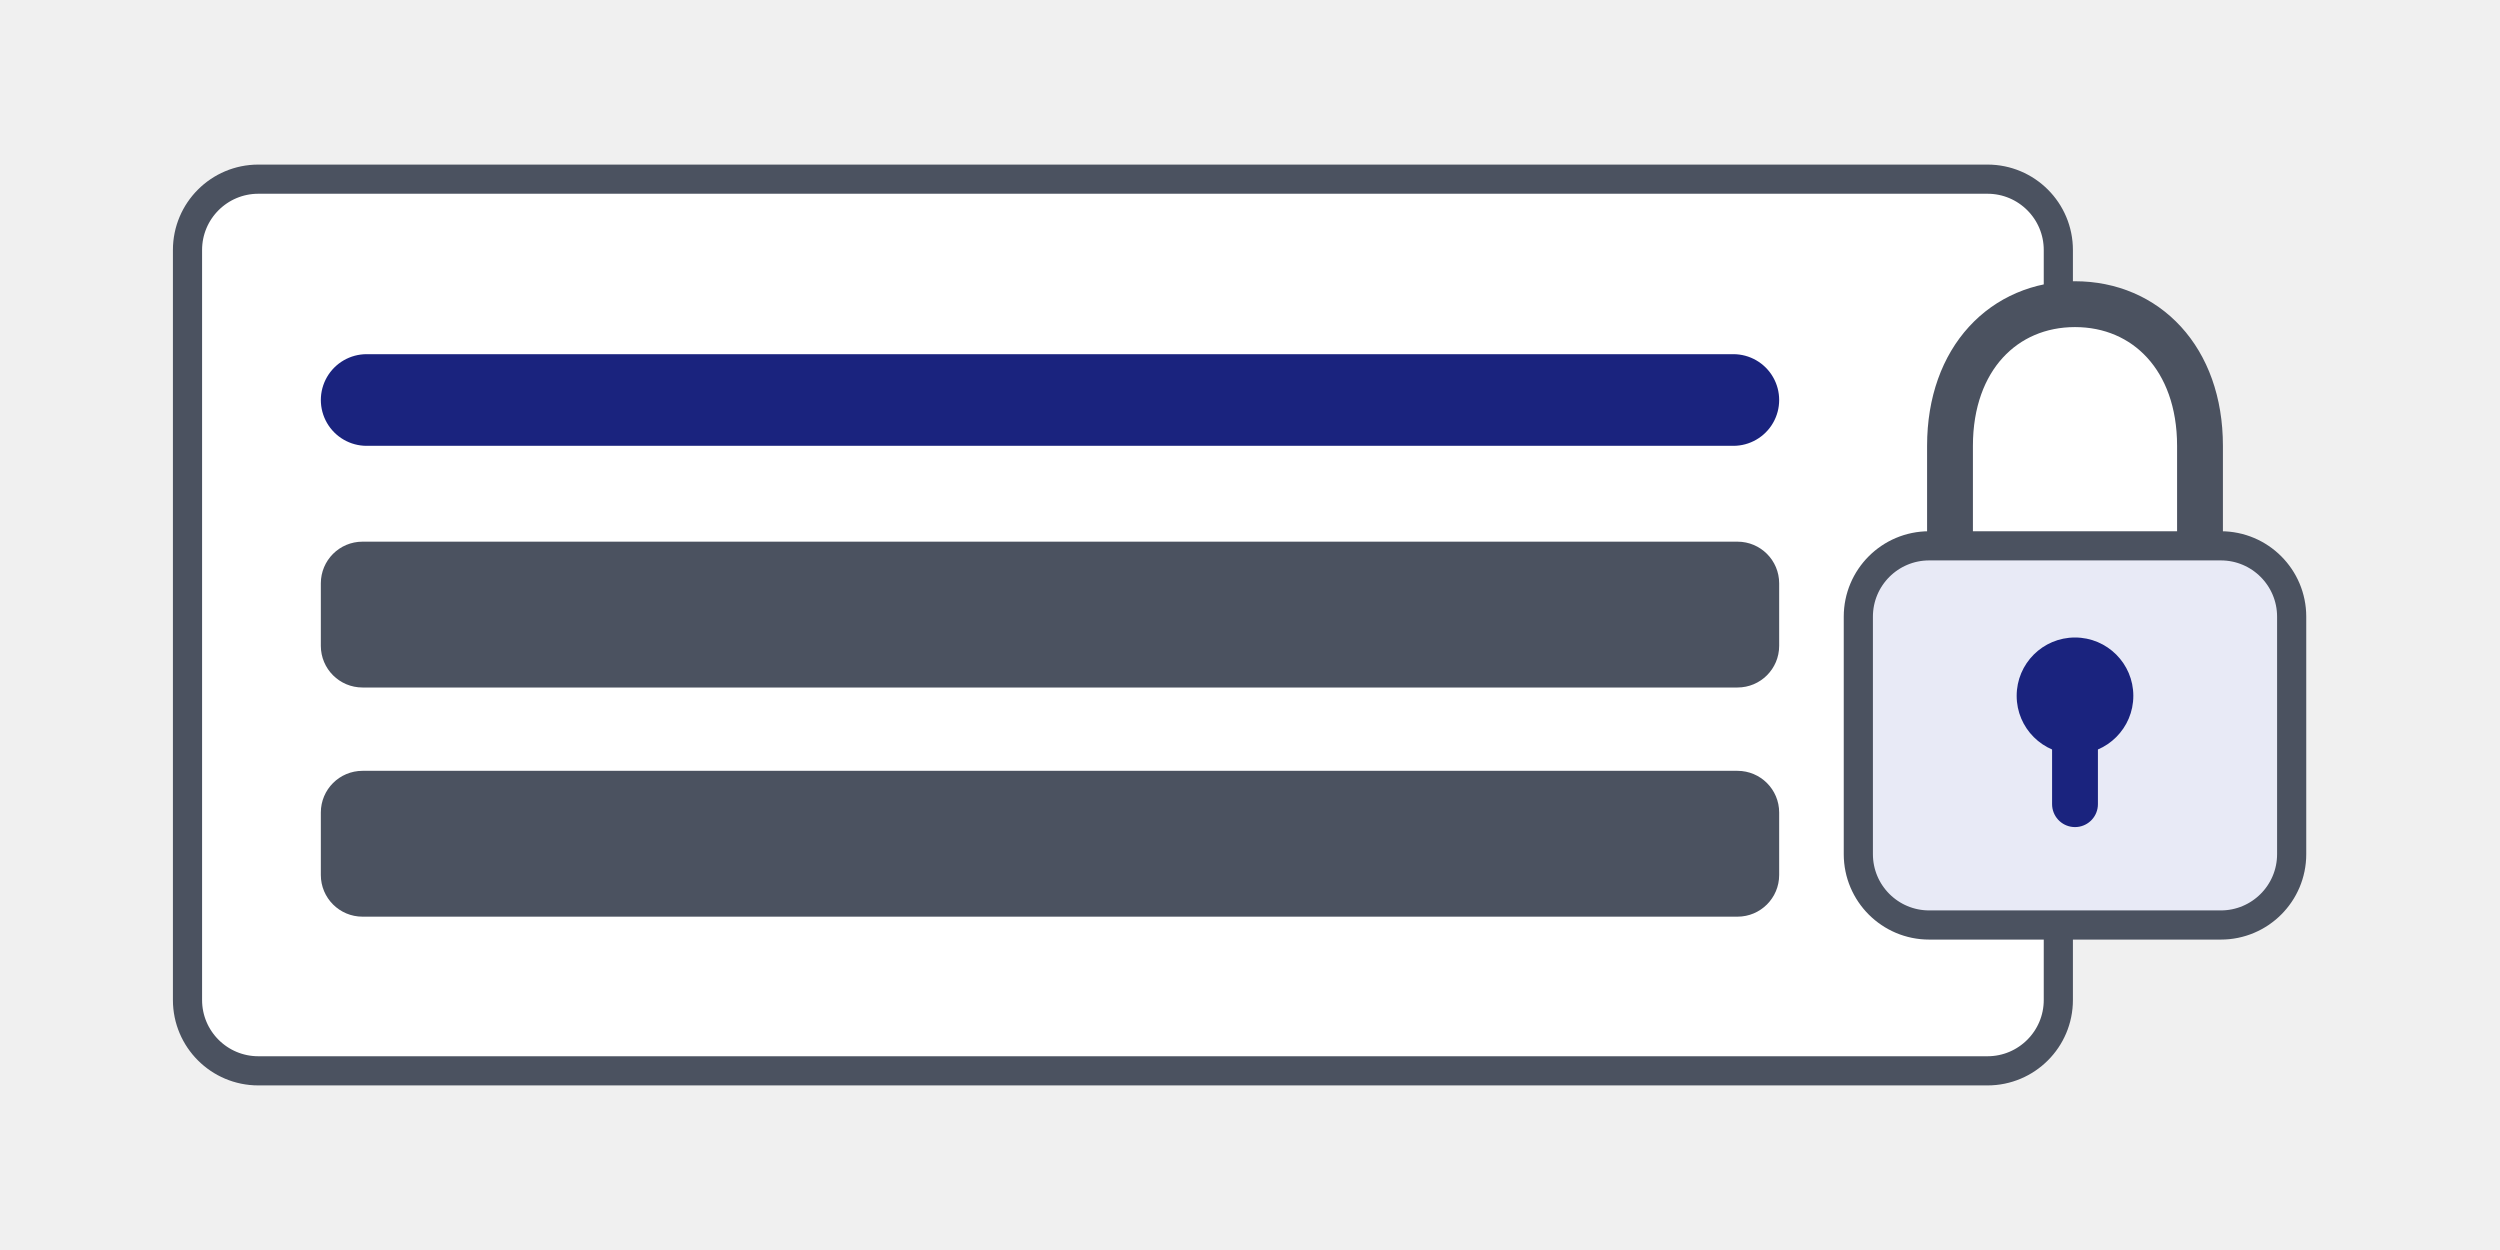
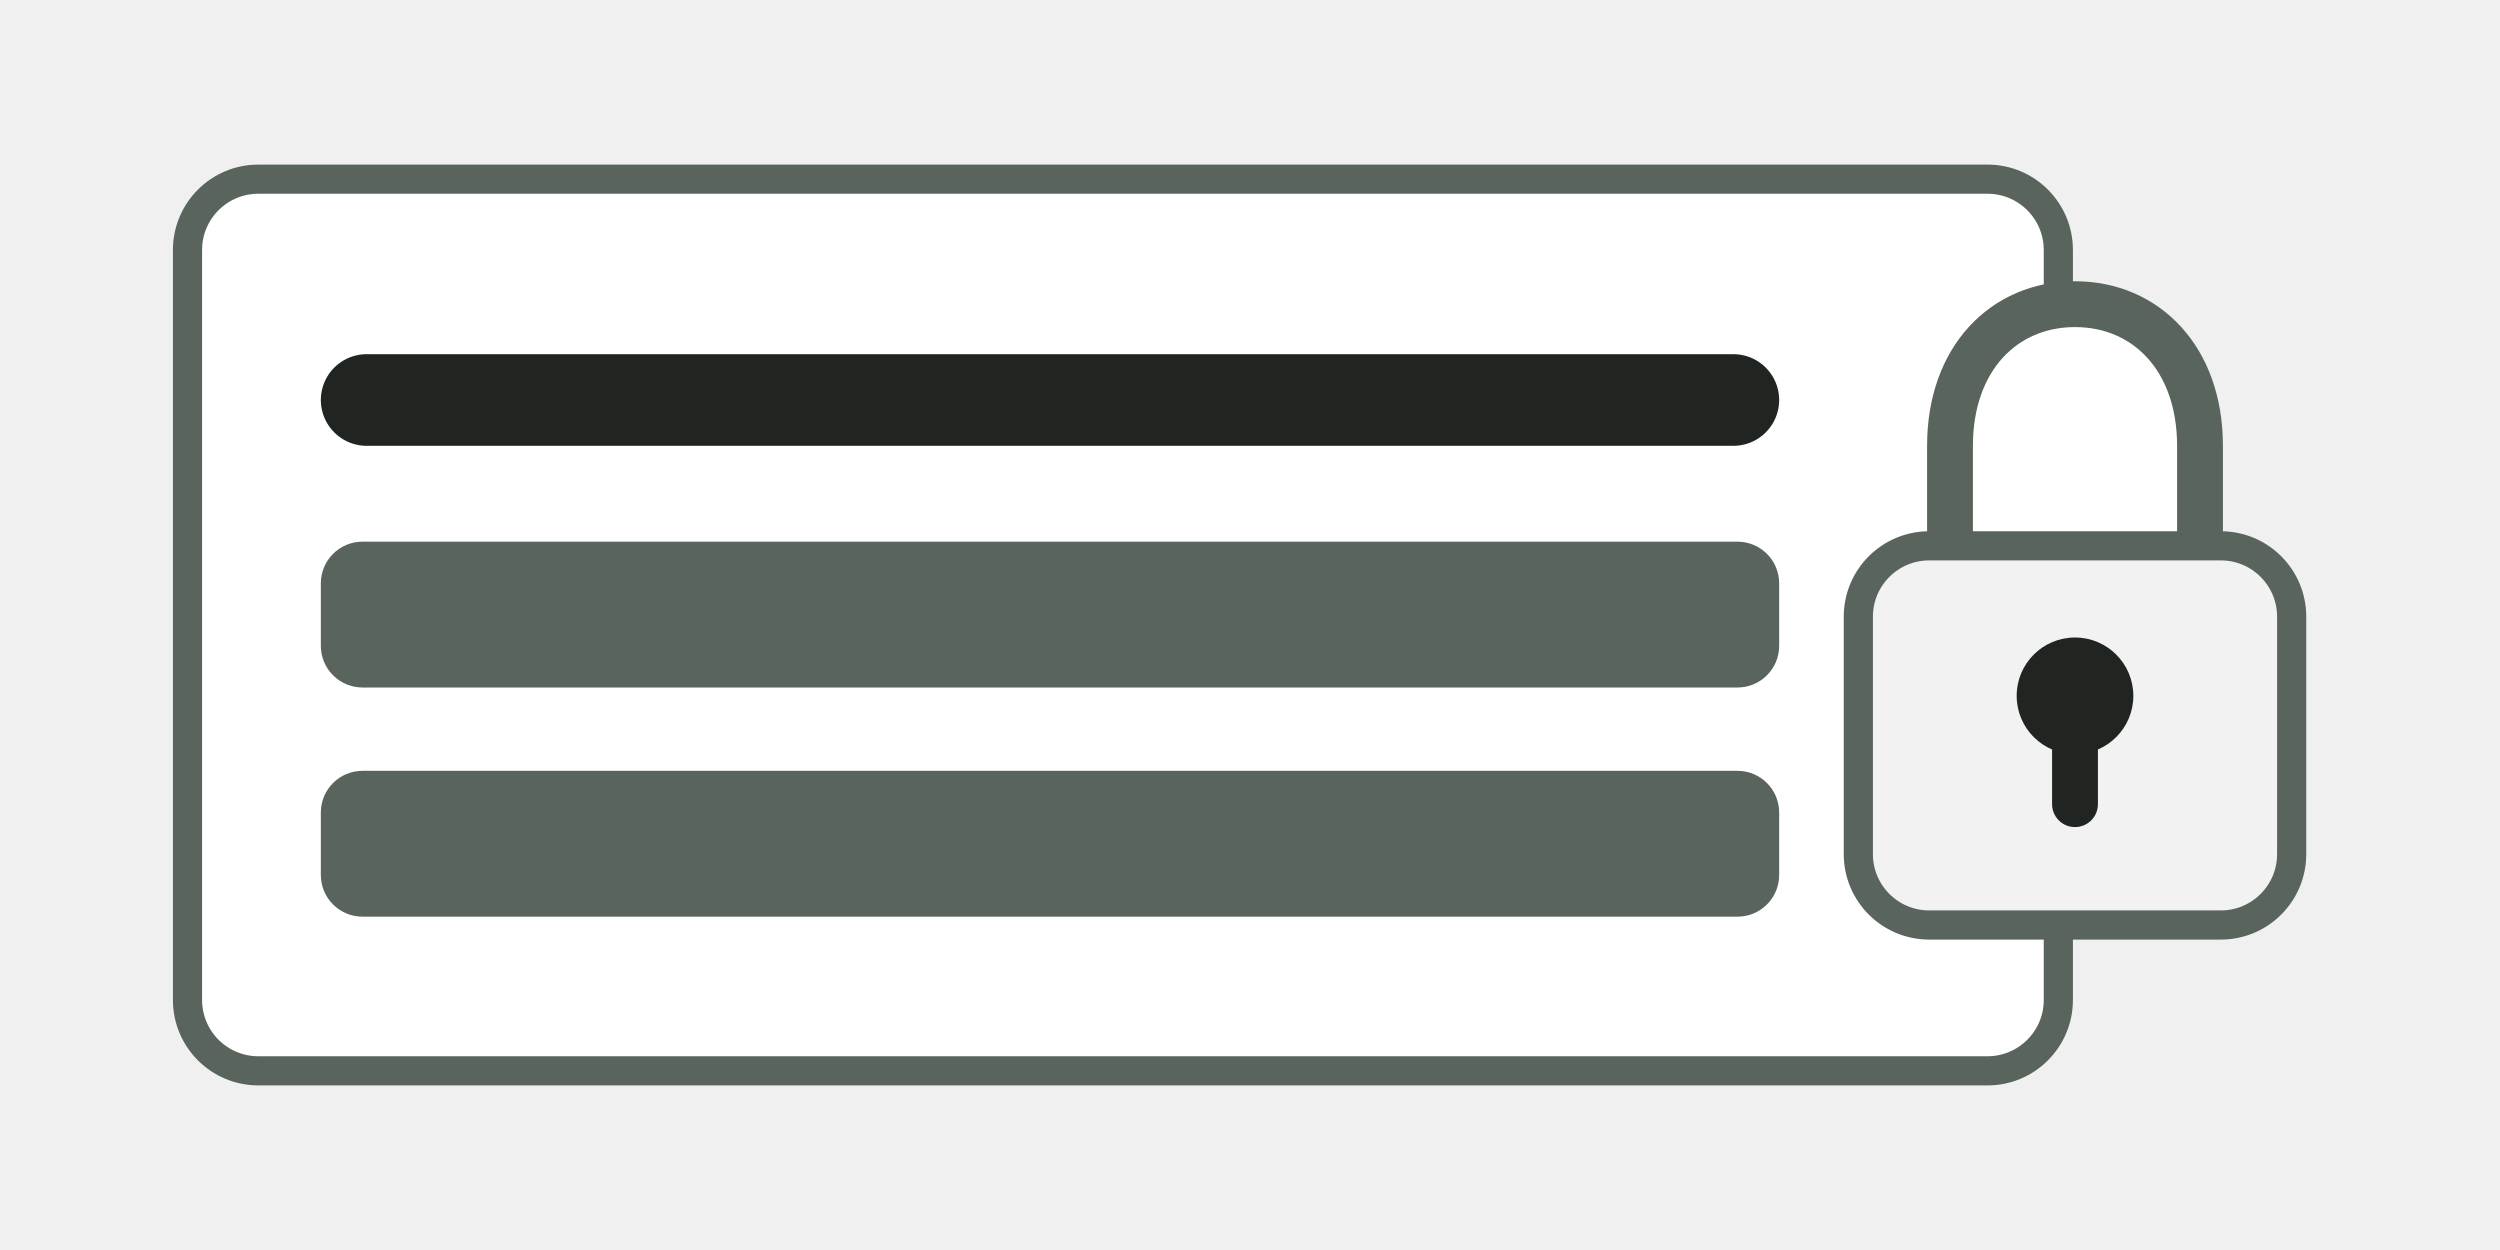
<svg xmlns="http://www.w3.org/2000/svg" viewBox="0 0 600 300" fill="none">
-   <rect x="45" y="43" width="449" height="214" rx="17" fill="#fff" stroke="#4b5260" stroke-width="7" />
-   <path d="M88 96H416" stroke="#1a237e" stroke-width="22" stroke-linecap="round" />
-   <rect x="77" y="130" width="350" height="35" rx="10" fill="#4b5260" />
-   <rect x="77" y="185" width="350" height="35" rx="10" fill="#4b5260" />
-   <path d="M468 131V107C468 86 481 73 498 73C515 73 528 86 528 107V131" fill="#fff" stroke="#4b5260" stroke-width="11" />
-   <rect x="446" y="131" width="104" height="91" rx="17" fill="#e8eaf6" stroke="#4b5260" stroke-width="7" />
-   <circle cx="498" cy="167" r="14" fill="#1a237e" />
-   <path d="M498 175V193" stroke="#1a237e" stroke-width="11" stroke-linecap="round" />
+   <rect x="45" y="43" width="449" height="214" rx="17" fill="#fff" stroke="#59645d" stroke-width="7" />
+   <path d="M88 96H416" stroke="#202522" stroke-width="22" stroke-linecap="round" />
+   <rect x="77" y="130" width="350" height="35" rx="10" fill="#59645d" />
+   <rect x="77" y="185" width="350" height="35" rx="10" fill="#59645d" />
+   <path d="M468 131V107C468 86 481 73 498 73C515 73 528 86 528 107V131" fill="#fff" stroke="#59645d" stroke-width="11" />
+   <rect x="446" y="131" width="104" height="91" rx="17" fill="#f1f2f1" stroke="#59645d" stroke-width="7" />
+   <circle cx="498" cy="167" r="14" fill="#202522" />
+   <path d="M498 175V193" stroke="#202522" stroke-width="11" stroke-linecap="round" />
</svg>
